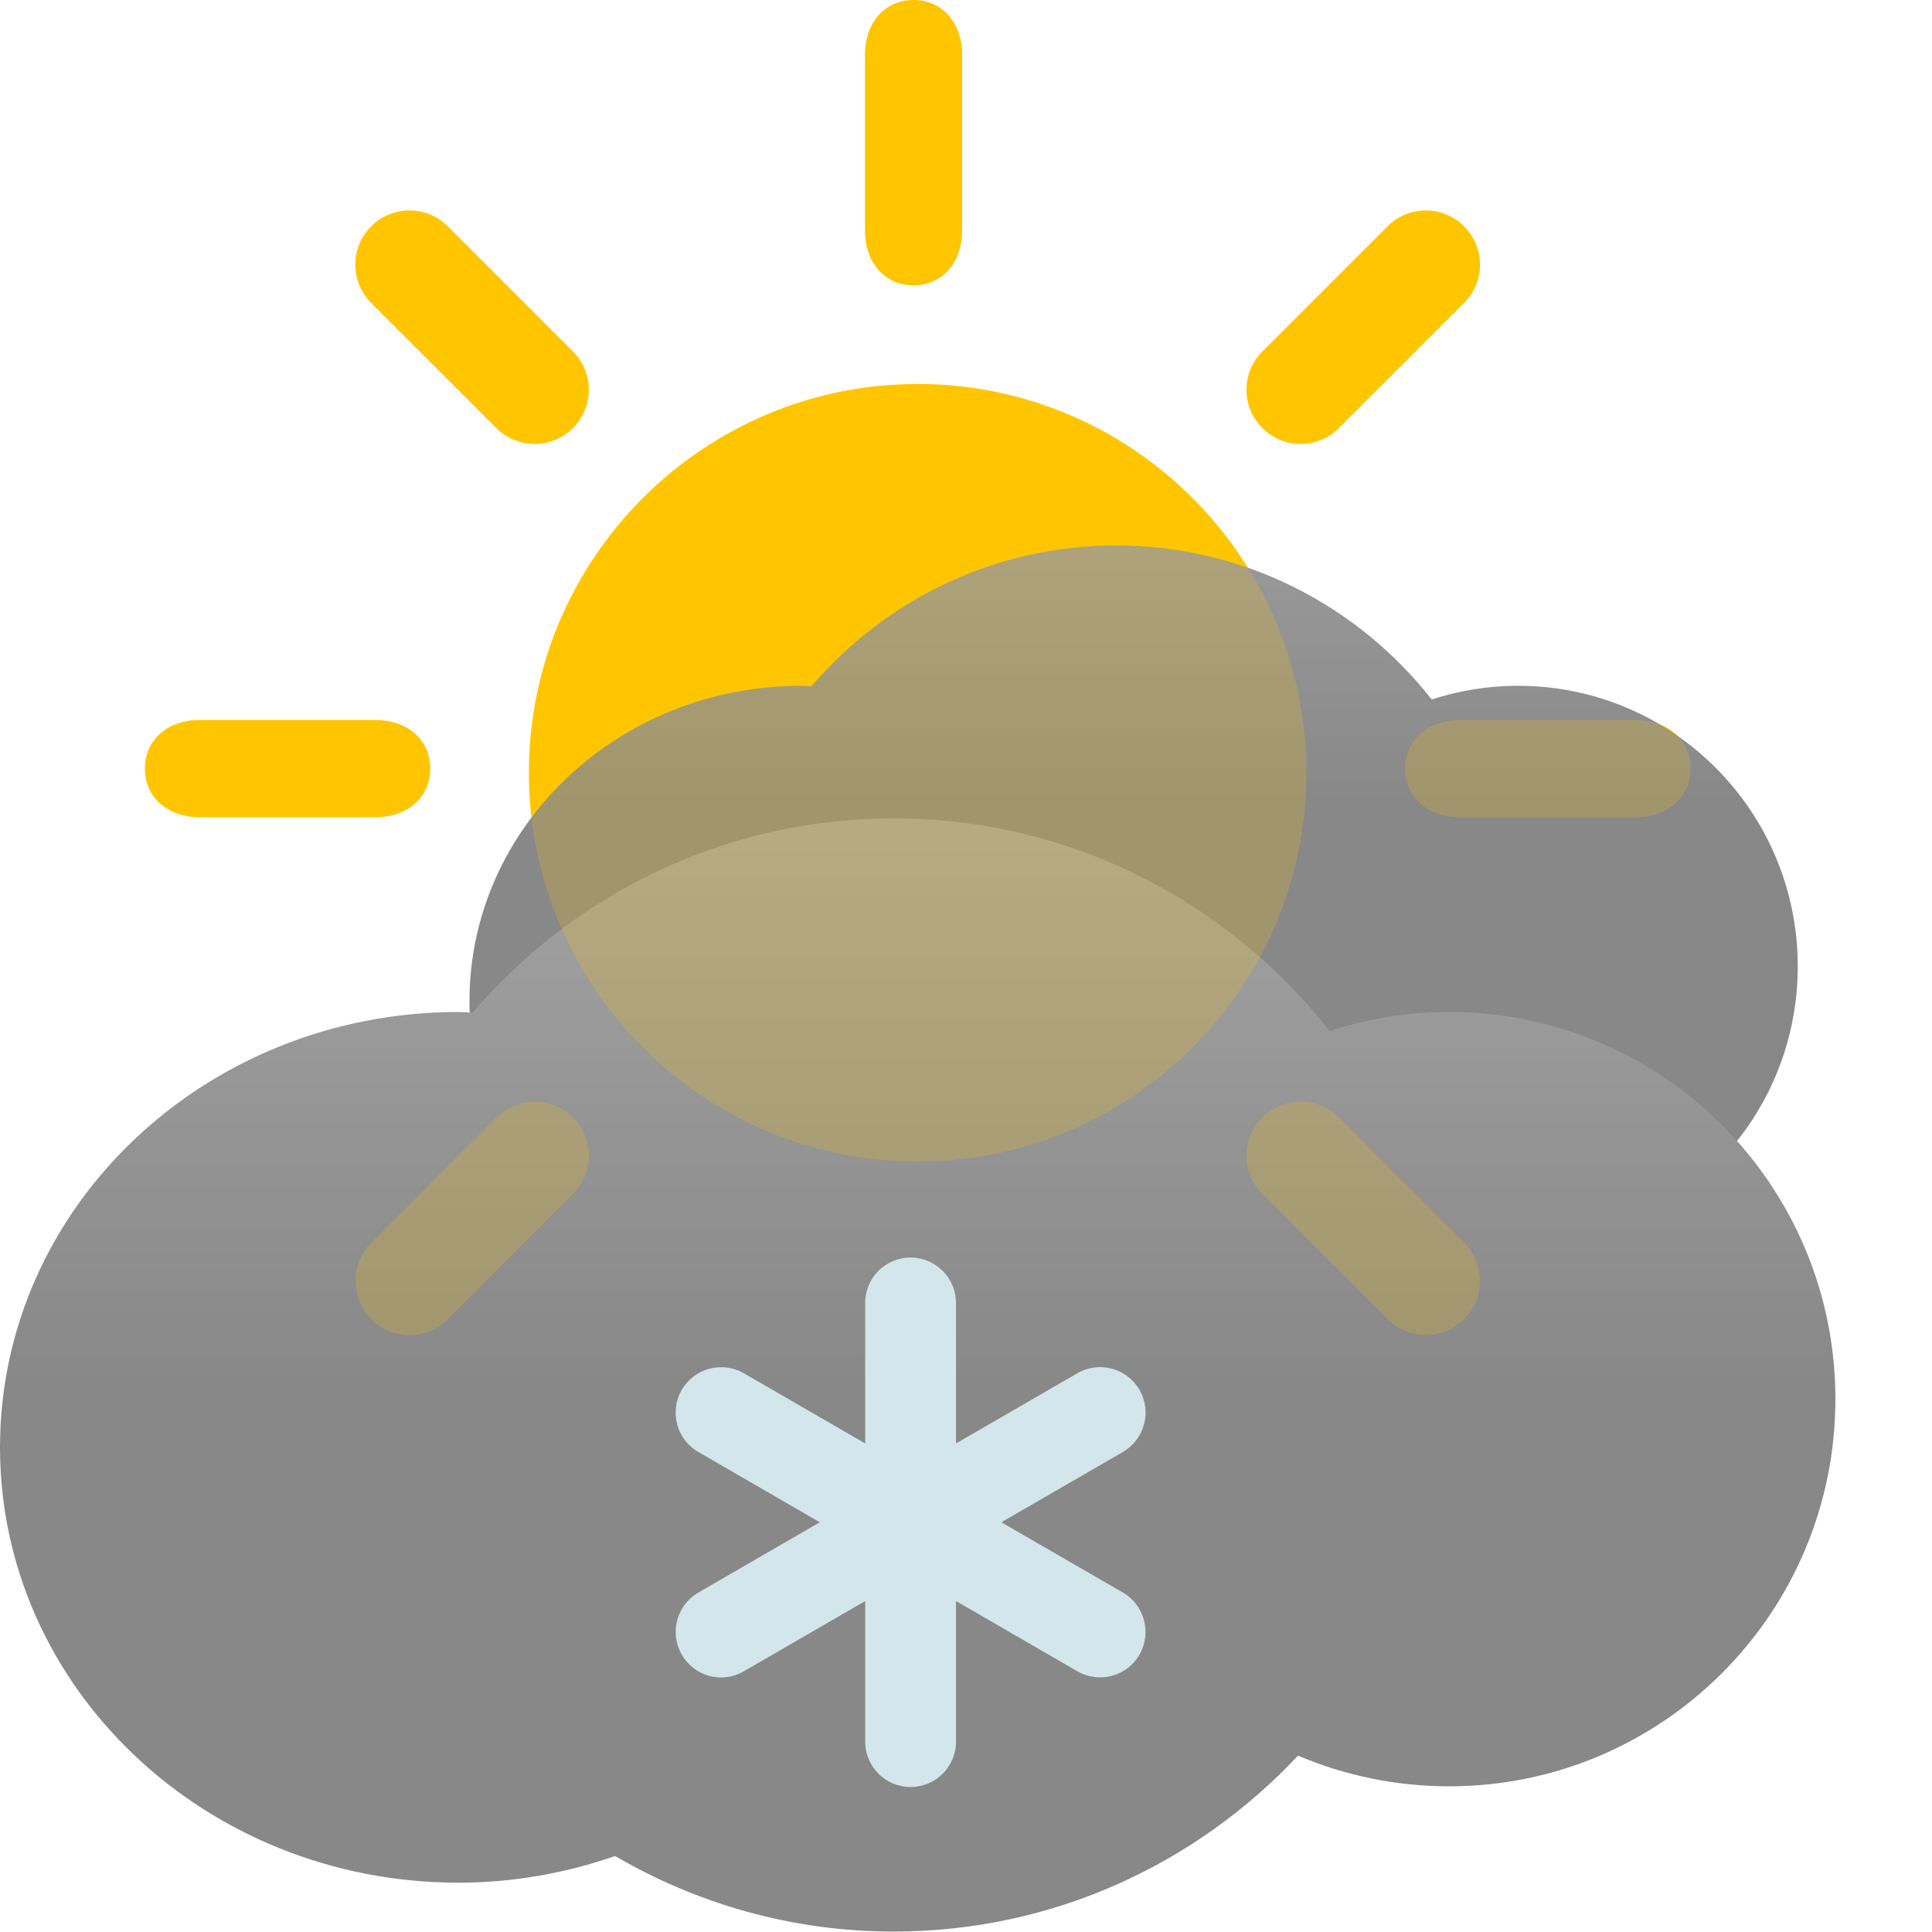
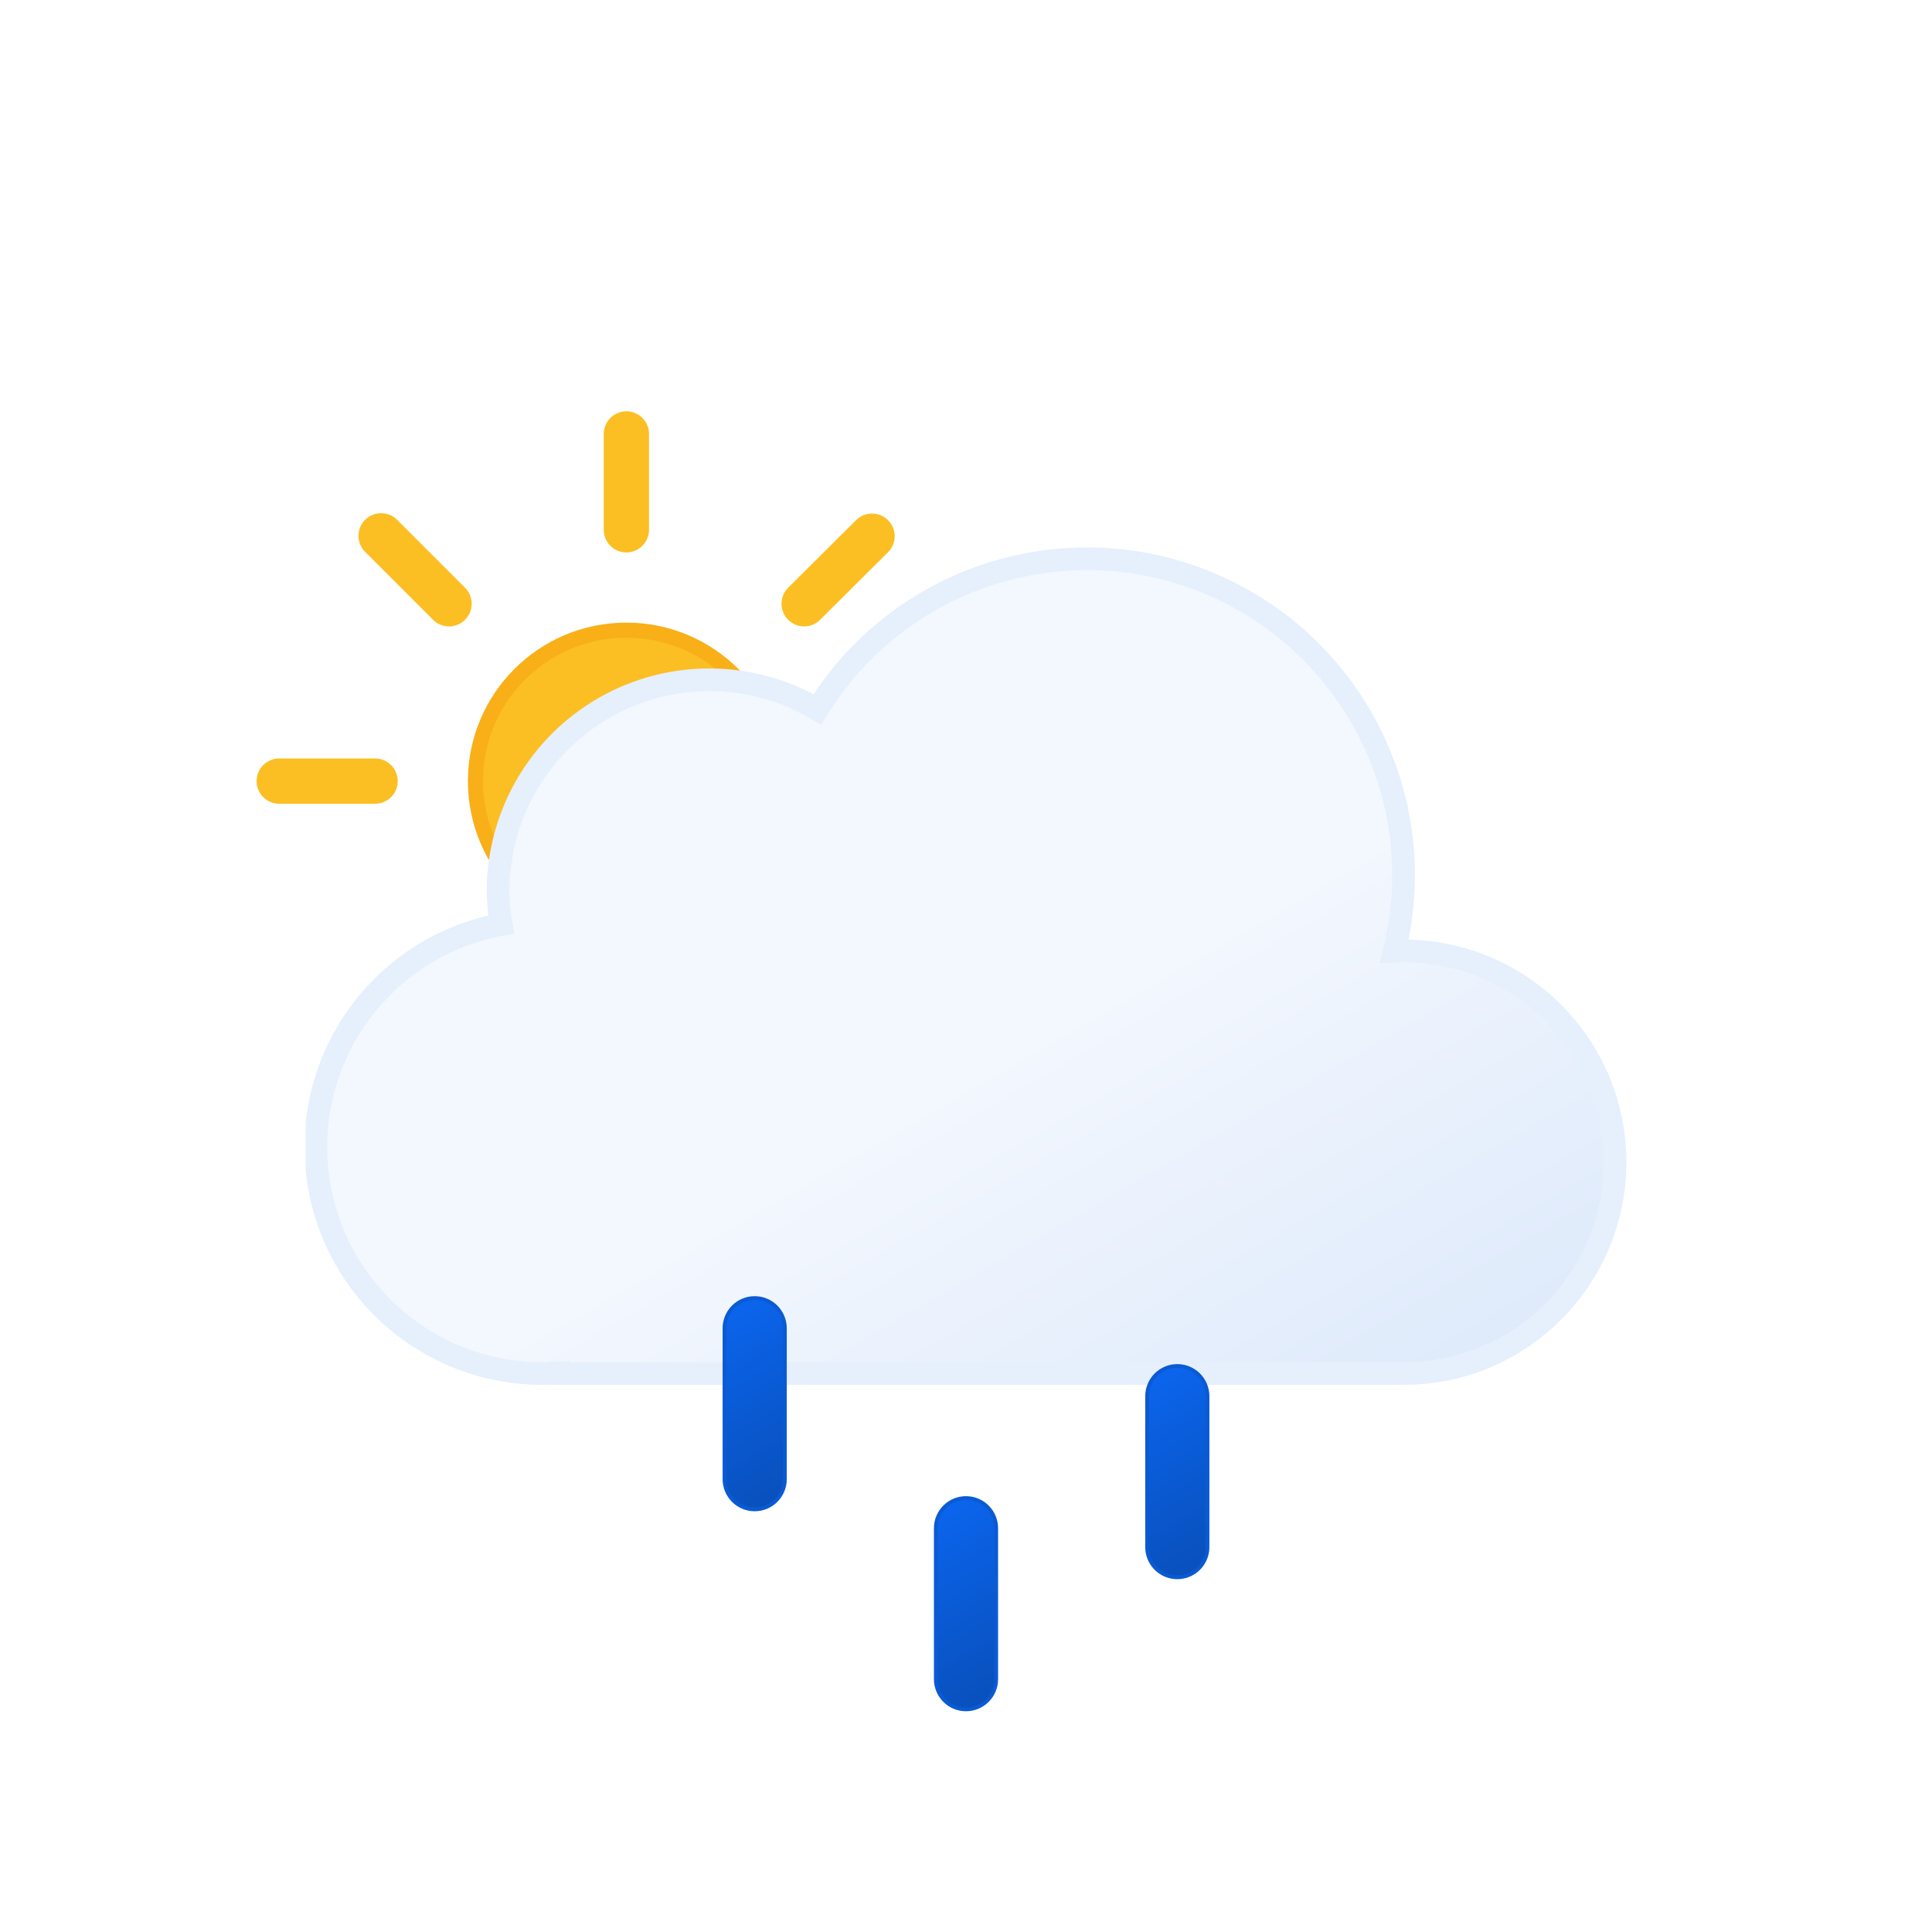
- <svg xmlns="http://www.w3.org/2000/svg" viewBox="0 0 40 40">
-   <linearGradient id="wolke-dunkel" gradientTransform="matrix(27.28 0 0 16.564 23010.72 -848.0467)" gradientUnits="userSpaceOnUse" x1="-842.641" x2="-842.641" y1="52.204" y2="51.196">
-     <stop offset="0" stop-color="#888" />
-     <stop offset="1" stop-color="#bebebe" />
-   </linearGradient>
-   <linearGradient id="wolke-dunkel-2" gradientUnits="userSpaceOnUse" x1="19.592" y1="39.742" x2="19.592" y2="38.742" gradientTransform="matrix(38 0 0 23.047 -725.5 -887.2656)">
-     <stop offset="0" style="stop-color:#888" />
-     <stop offset="1" style="stop-color:#bebebe" />
-   </linearGradient>
-   <path d="m27.721 8.862c-.438.438-1.147.438-1.585 0s-.438-1.147 0-1.585l2.591-2.591c.438-.438 1.148-.438 1.585 0 .439.438.44 1.147 0 1.585zm-8.721 15.188c-4.438 0-8.05-3.613-8.05-8.05 0-4.439 3.612-8.05 8.05-8.05 4.438 0 8.049 3.612 8.049 8.05 0 4.437-3.611 8.05-8.049 8.05zm-8.723-15.188-2.592-2.591c-.438-.438-.438-1.147 0-1.585.438-.438 1.148-.438 1.586 0l2.591 2.591c.438.438.438 1.147 0 1.585-.438.438-1.148.438-1.586 0zm.001 14.275c.438-.439 1.149-.438 1.586 0s.438 1.147 0 1.584l-2.591 2.593c-.438.439-1.148.439-1.585 0-.438-.438-.438-1.147 0-1.587zm17.443-.002 2.591 2.592c.441.438.441 1.146 0 1.584-.436.439-1.145.439-1.585 0l-2.591-2.59c-.438-.438-.438-1.148 0-1.586.44-.438 1.147-.438 1.585 0zm-7.802-18.349c0 .619-.388 1.121-1.005 1.121-.619-.001-1.006-.502-1.006-1.121v-3.664c0-.62.387-1.122 1.006-1.122.618 0 1.005.502 1.005 1.122zm-12.133 12.133h-3.665c-.619 0-1.121-.388-1.121-1.005 0-.622.502-1.006 1.121-1.006h3.665c.62 0 1.121.384 1.121 1.006 0 .618-.501 1.005-1.121 1.005zm22.428-2.011h3.663c.621 0 1.123.384 1.123 1.006 0 .618-.502 1.005-1.123 1.005h-3.663c-.62 0-1.122-.388-1.122-1.005 0-.622.501-1.006 1.122-1.006z" fill="#ffc600" />
-   <path d="m31.43 14.198c-.626 0-1.224.102-1.788.284-1.523-1.939-3.881-3.189-6.533-3.189-2.524 0-4.785 1.133-6.309 2.916-.071-.002-.138-.01-.21-.01-3.795 0-6.87 2.922-6.87 6.529 0 3.607 3.075 6.531 6.87 6.531.825 0 1.613-.146 2.347-.399 1.227.717 2.648 1.133 4.171 1.133 2.391 0 4.541-1.018 6.061-2.64.694.298 1.458.462 2.262.462 3.2 0 5.79-2.6 5.79-5.807-.002-3.211-2.592-5.809-5.791-5.809z" fill="url(#wolke-dunkel)" />
-   <path d="m30 20.952c-.863 0-1.691.141-2.471.394-2.105-2.678-5.363-4.402-9.029-4.402-3.489 0-6.609 1.564-8.718 4.022-.097-.002-.191-.014-.288-.014-5.244 0-9.494 4.036-9.494 9.013 0 4.979 4.25 9.014 9.494 9.014 1.14 0 2.228-.201 3.241-.552 1.697.989 3.662 1.564 5.765 1.564 3.307 0 6.275-1.405 8.374-3.642.96.407 2.017.635 3.126.635 4.419 0 8-3.59 8-8.018 0-4.427-3.581-8.015-8-8.015z" fill="url(#wolke-dunkel-2)" />
-   <path d="m27.721 8.862c-.438.438-1.147.438-1.585 0s-.438-1.147 0-1.585l2.591-2.591c.438-.438 1.148-.438 1.585 0 .439.438.44 1.147 0 1.585zm-8.721 15.188c-4.438 0-8.05-3.613-8.05-8.05 0-4.439 3.612-8.05 8.05-8.05 4.438 0 8.049 3.612 8.049 8.05 0 4.437-3.611 8.05-8.049 8.05zm-8.723-15.188-2.592-2.591c-.438-.438-.438-1.147 0-1.585.438-.438 1.148-.438 1.586 0l2.591 2.591c.438.438.438 1.147 0 1.585-.438.438-1.148.438-1.586 0zm.001 14.275c.438-.439 1.149-.438 1.586 0s.438 1.147 0 1.584l-2.591 2.593c-.438.439-1.148.439-1.585 0-.438-.438-.438-1.147 0-1.587zm17.443-.002 2.591 2.592c.441.438.441 1.146 0 1.584-.436.439-1.145.439-1.585 0l-2.591-2.59c-.438-.438-.438-1.148 0-1.586.44-.438 1.147-.438 1.585 0zm-7.802-18.349c0 .619-.388 1.121-1.005 1.121-.619-.001-1.006-.502-1.006-1.121v-3.664c0-.62.387-1.122 1.006-1.122.618 0 1.005.502 1.005 1.122zm-12.133 12.133h-3.665c-.619 0-1.121-.388-1.121-1.005 0-.622.502-1.006 1.121-1.006h3.665c.62 0 1.121.384 1.121 1.006 0 .618-.501 1.005-1.121 1.005zm22.428-2.011h3.663c.621 0 1.123.384 1.123 1.006 0 .618-.502 1.005-1.123 1.005h-3.663c-.62 0-1.122-.388-1.122-1.005 0-.622.501-1.006 1.122-1.006z" fill="#ffc600" opacity=".2" />
-   <path d="m23.248 30.062-2.516 1.455 2.516 1.455c.449.26.602.836.344 1.286-.26.45-.834.604-1.285.345l-2.514-1.455v2.91c0 .521-.422.94-.94.94-.52 0-.94-.421-.94-.94v-2.91l-2.514 1.455c-.45.263-1.025.105-1.284-.345-.259-.45-.106-1.026.344-1.286l2.514-1.455-2.514-1.455c-.452-.258-.605-.836-.344-1.285.259-.45.834-.604 1.284-.346l2.514 1.454v-2.907c-.002-.521.42-.943.94-.942.518 0 .94.421.94.942v2.907l2.514-1.454c.451-.261 1.025-.104 1.285.344.26.451.105 1.027-.344 1.287z" fill="#d3e6eb" />
+ <svg xmlns="http://www.w3.org/2000/svg" xmlns:xlink="http://www.w3.org/1999/xlink" viewBox="0 0 512 512">
+   <defs>
+     <linearGradient id="a" x1="99.5" x2="232.6" y1="30.7" y2="261.4" gradientUnits="userSpaceOnUse">
+       <stop offset="0" stop-color="#f3f7fe" />
+       <stop offset=".5" stop-color="#f3f7fe" />
+       <stop offset="1" stop-color="#deeafb" />
+     </linearGradient>
+     <linearGradient id="b" x1="1381.3" x2="1399.5" y1="-1144.7" y2="-1097.4" gradientTransform="rotate(-9 8002.567 8233.063)" gradientUnits="userSpaceOnUse">
+       <stop offset="0" stop-color="#0b65ed" />
+       <stop offset=".5" stop-color="#0a5ad4" />
+       <stop offset="1" stop-color="#0950bc" />
+     </linearGradient>
+     <linearGradient xlink:href="#b" id="c" x1="1428.4" x2="1446.6" y1="-1084.7" y2="-1037.4" gradientTransform="rotate(-9 8009.537 8233.037)" />
+     <linearGradient xlink:href="#b" id="d" x1="1489.3" x2="1507.5" y1="-1111.6" y2="-1064.3" gradientTransform="rotate(-9 8016.566 8233.078)" />
+     <linearGradient id="e" x1="78" x2="118" y1="63.4" y2="132.7" gradientUnits="userSpaceOnUse">
+       <stop offset="0" stop-color="#fbbf24" />
+       <stop offset=".5" stop-color="#fbbf24" />
+       <stop offset="1" stop-color="#f59e0b" />
+     </linearGradient>
+     <symbol id="g" viewBox="0 0 196 196">
+       <circle cx="98" cy="98" r="40" fill="url(#e)" stroke="#f8af18" stroke-miterlimit="10" stroke-width="4" />
+       <path fill="none" stroke="#fbbf24" stroke-linecap="round" stroke-miterlimit="10" stroke-width="12" d="M98 31.4V6m0 184v-25.4M145.1 51l18-17.9M33 163l18-17.9M51 51 33 33m130.1 130.1-18-18M6 98h25.4M190 98h-25.4" />
+     </symbol>
+     <symbol id="h" viewBox="0 0 350 222">
+       <path fill="url(#a)" stroke="#e6effc" stroke-miterlimit="10" stroke-width="6" d="m291 107-2.5.1A83.9 83.9 0 00135.6 43 56 56 0 0051 91a56.6 56.6 0 00.8 9A60 60 0 0063 219l4-.2v.2h224a56 56 0 000-112Z" />
+     </symbol>
+     <symbol id="f" viewBox="0 0 363 258">
+       <use xlink:href="#g" width="196" height="196" />
+       <use xlink:href="#h" width="350" height="222" transform="translate(13 36)" />
+     </symbol>
+     <symbol id="i" viewBox="0 0 129 110">
+       <path fill="url(#b)" stroke="#0a5ad4" stroke-miterlimit="10" d="M8.5 56.5a8 8 0 01-8-8v-40a8 8 0 0116 0v40a8 8 0 01-8 8Z" />
+       <path fill="url(#c)" stroke="#0a5ad4" stroke-miterlimit="10" d="M64.5 109.5a8 8 0 01-8-8v-40a8 8 0 0116 0v40a8 8 0 01-8 8Z" />
+       <path fill="url(#d)" stroke="#0a5ad4" stroke-miterlimit="10" d="M120.5 74.5a8 8 0 01-8-8v-40a8 8 0 0116 0v40a8 8 0 01-8 8Z" />
+     </symbol>
+   </defs>
+   <use xlink:href="#f" width="363" height="258" transform="translate(68 109)" />
+   <use xlink:href="#i" width="129" height="110" transform="translate(191.5 343.5)" />
</svg>
